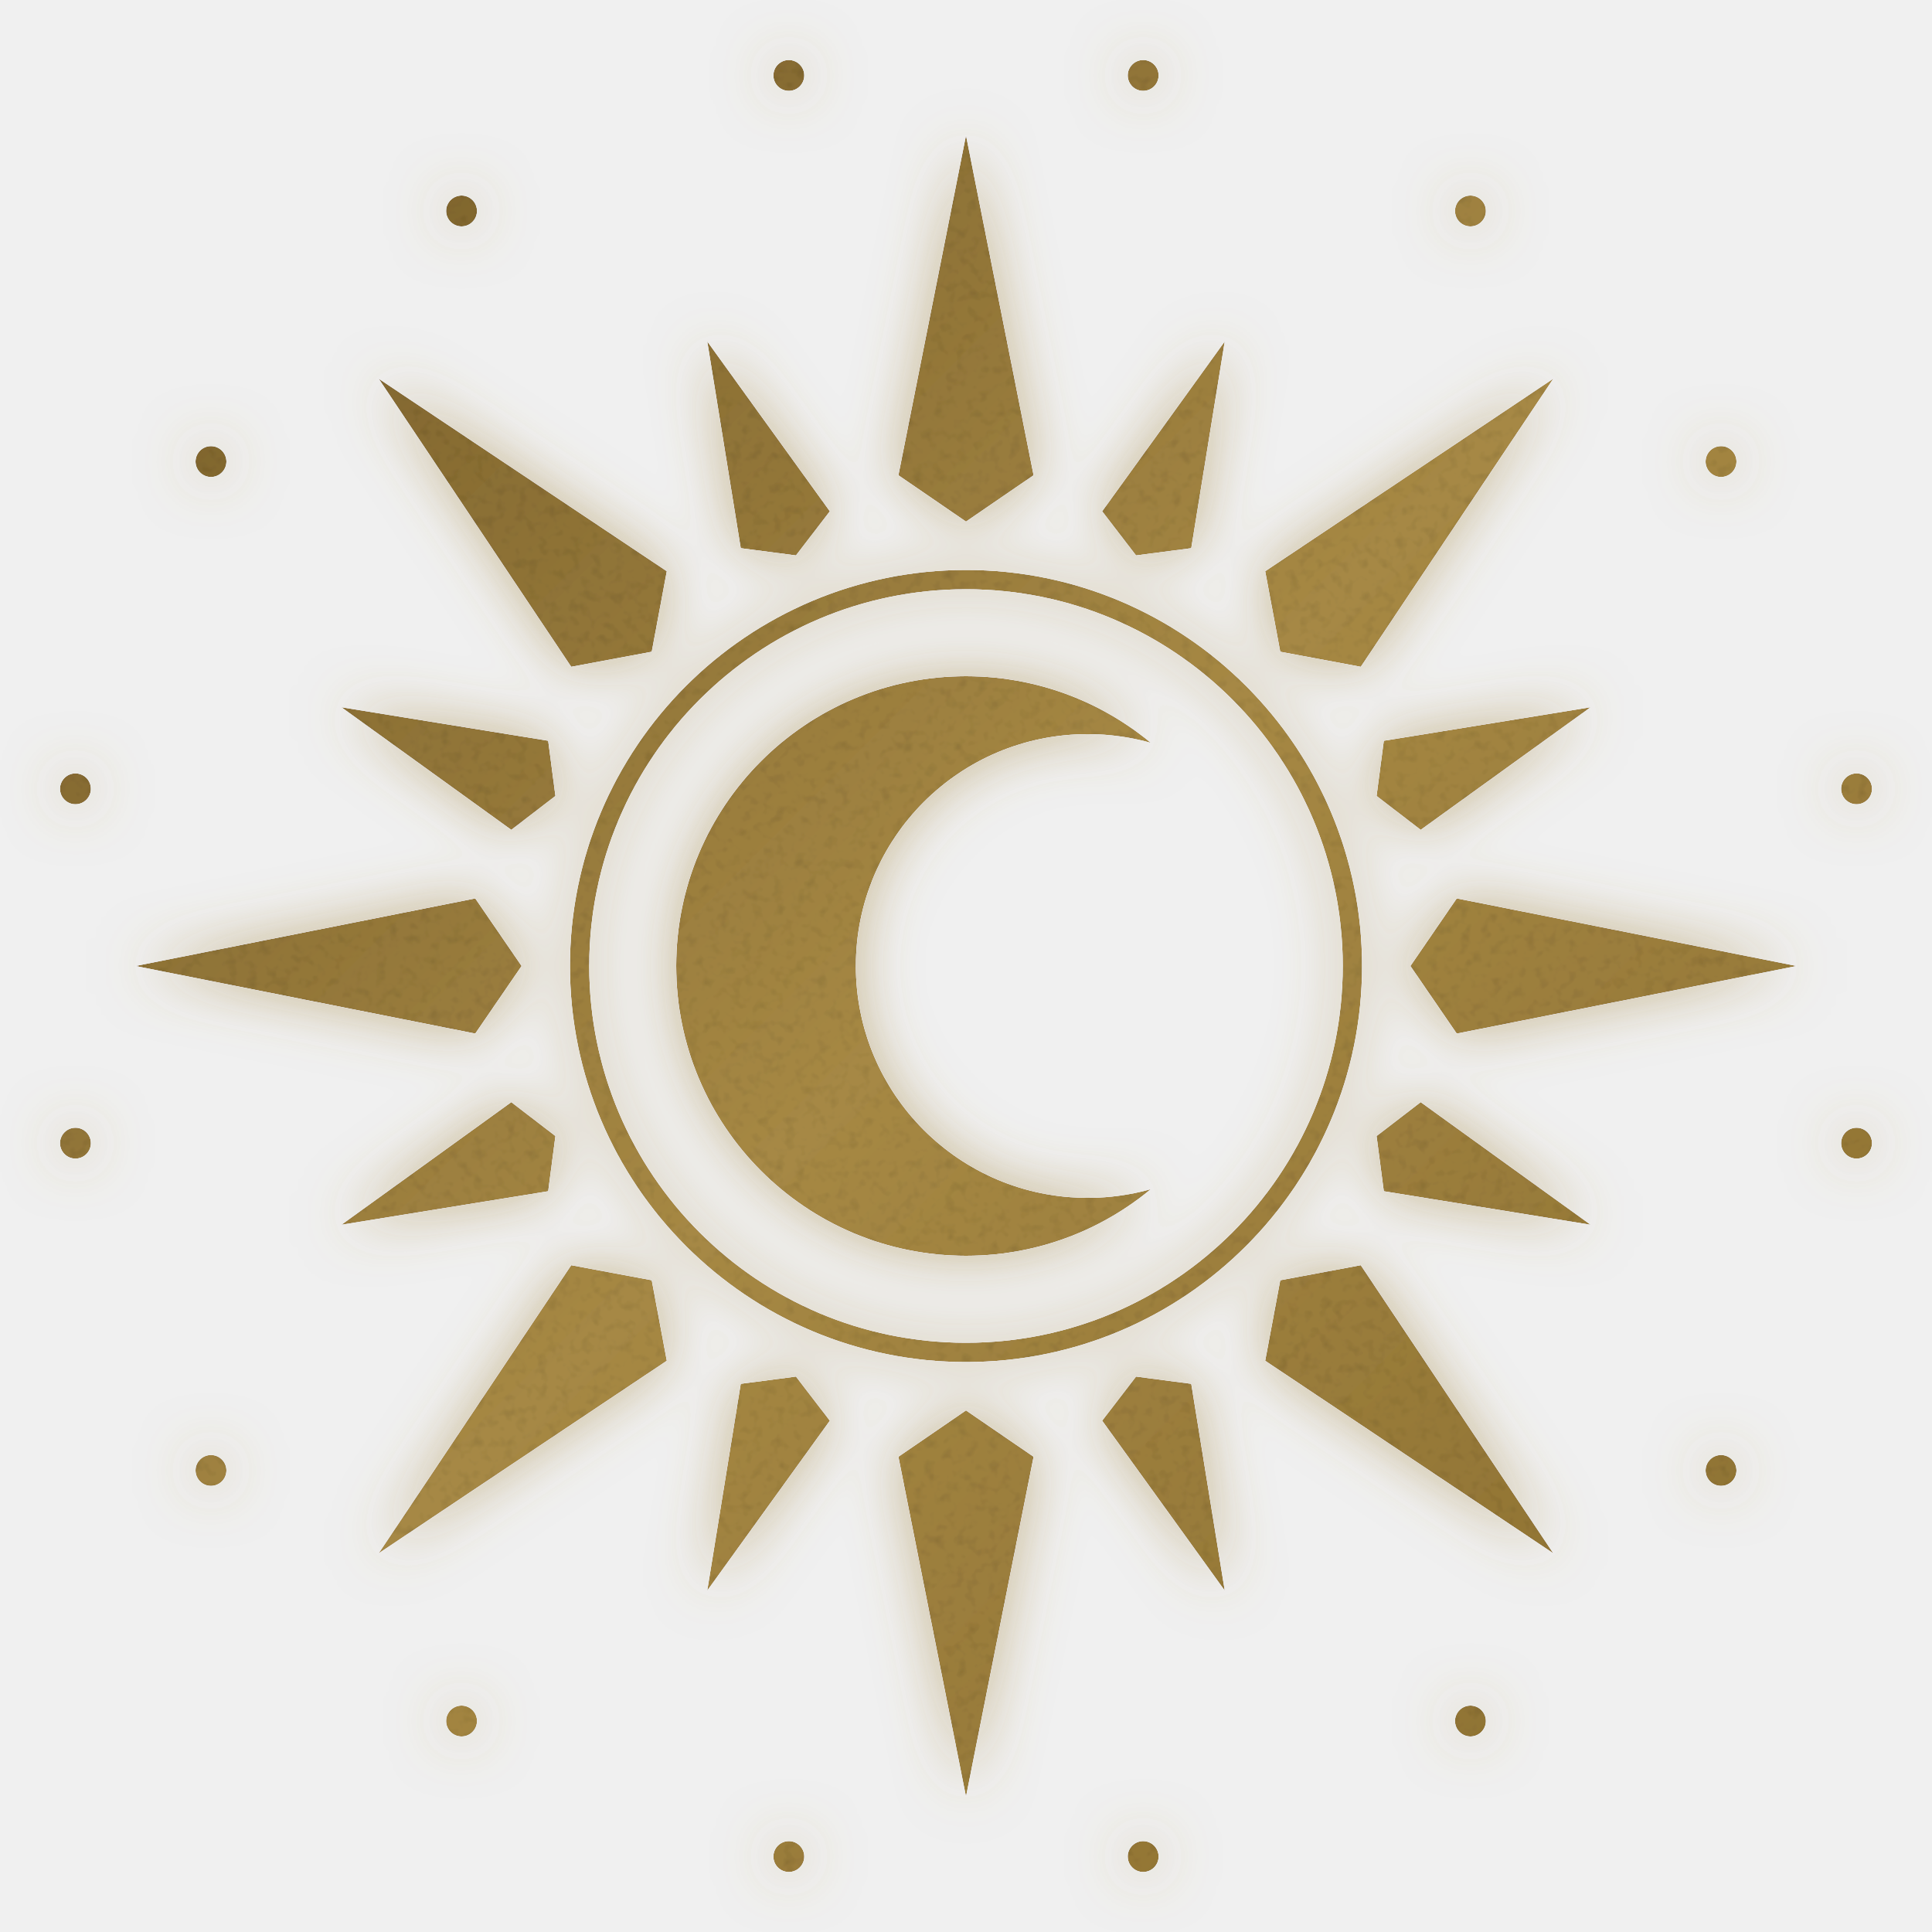
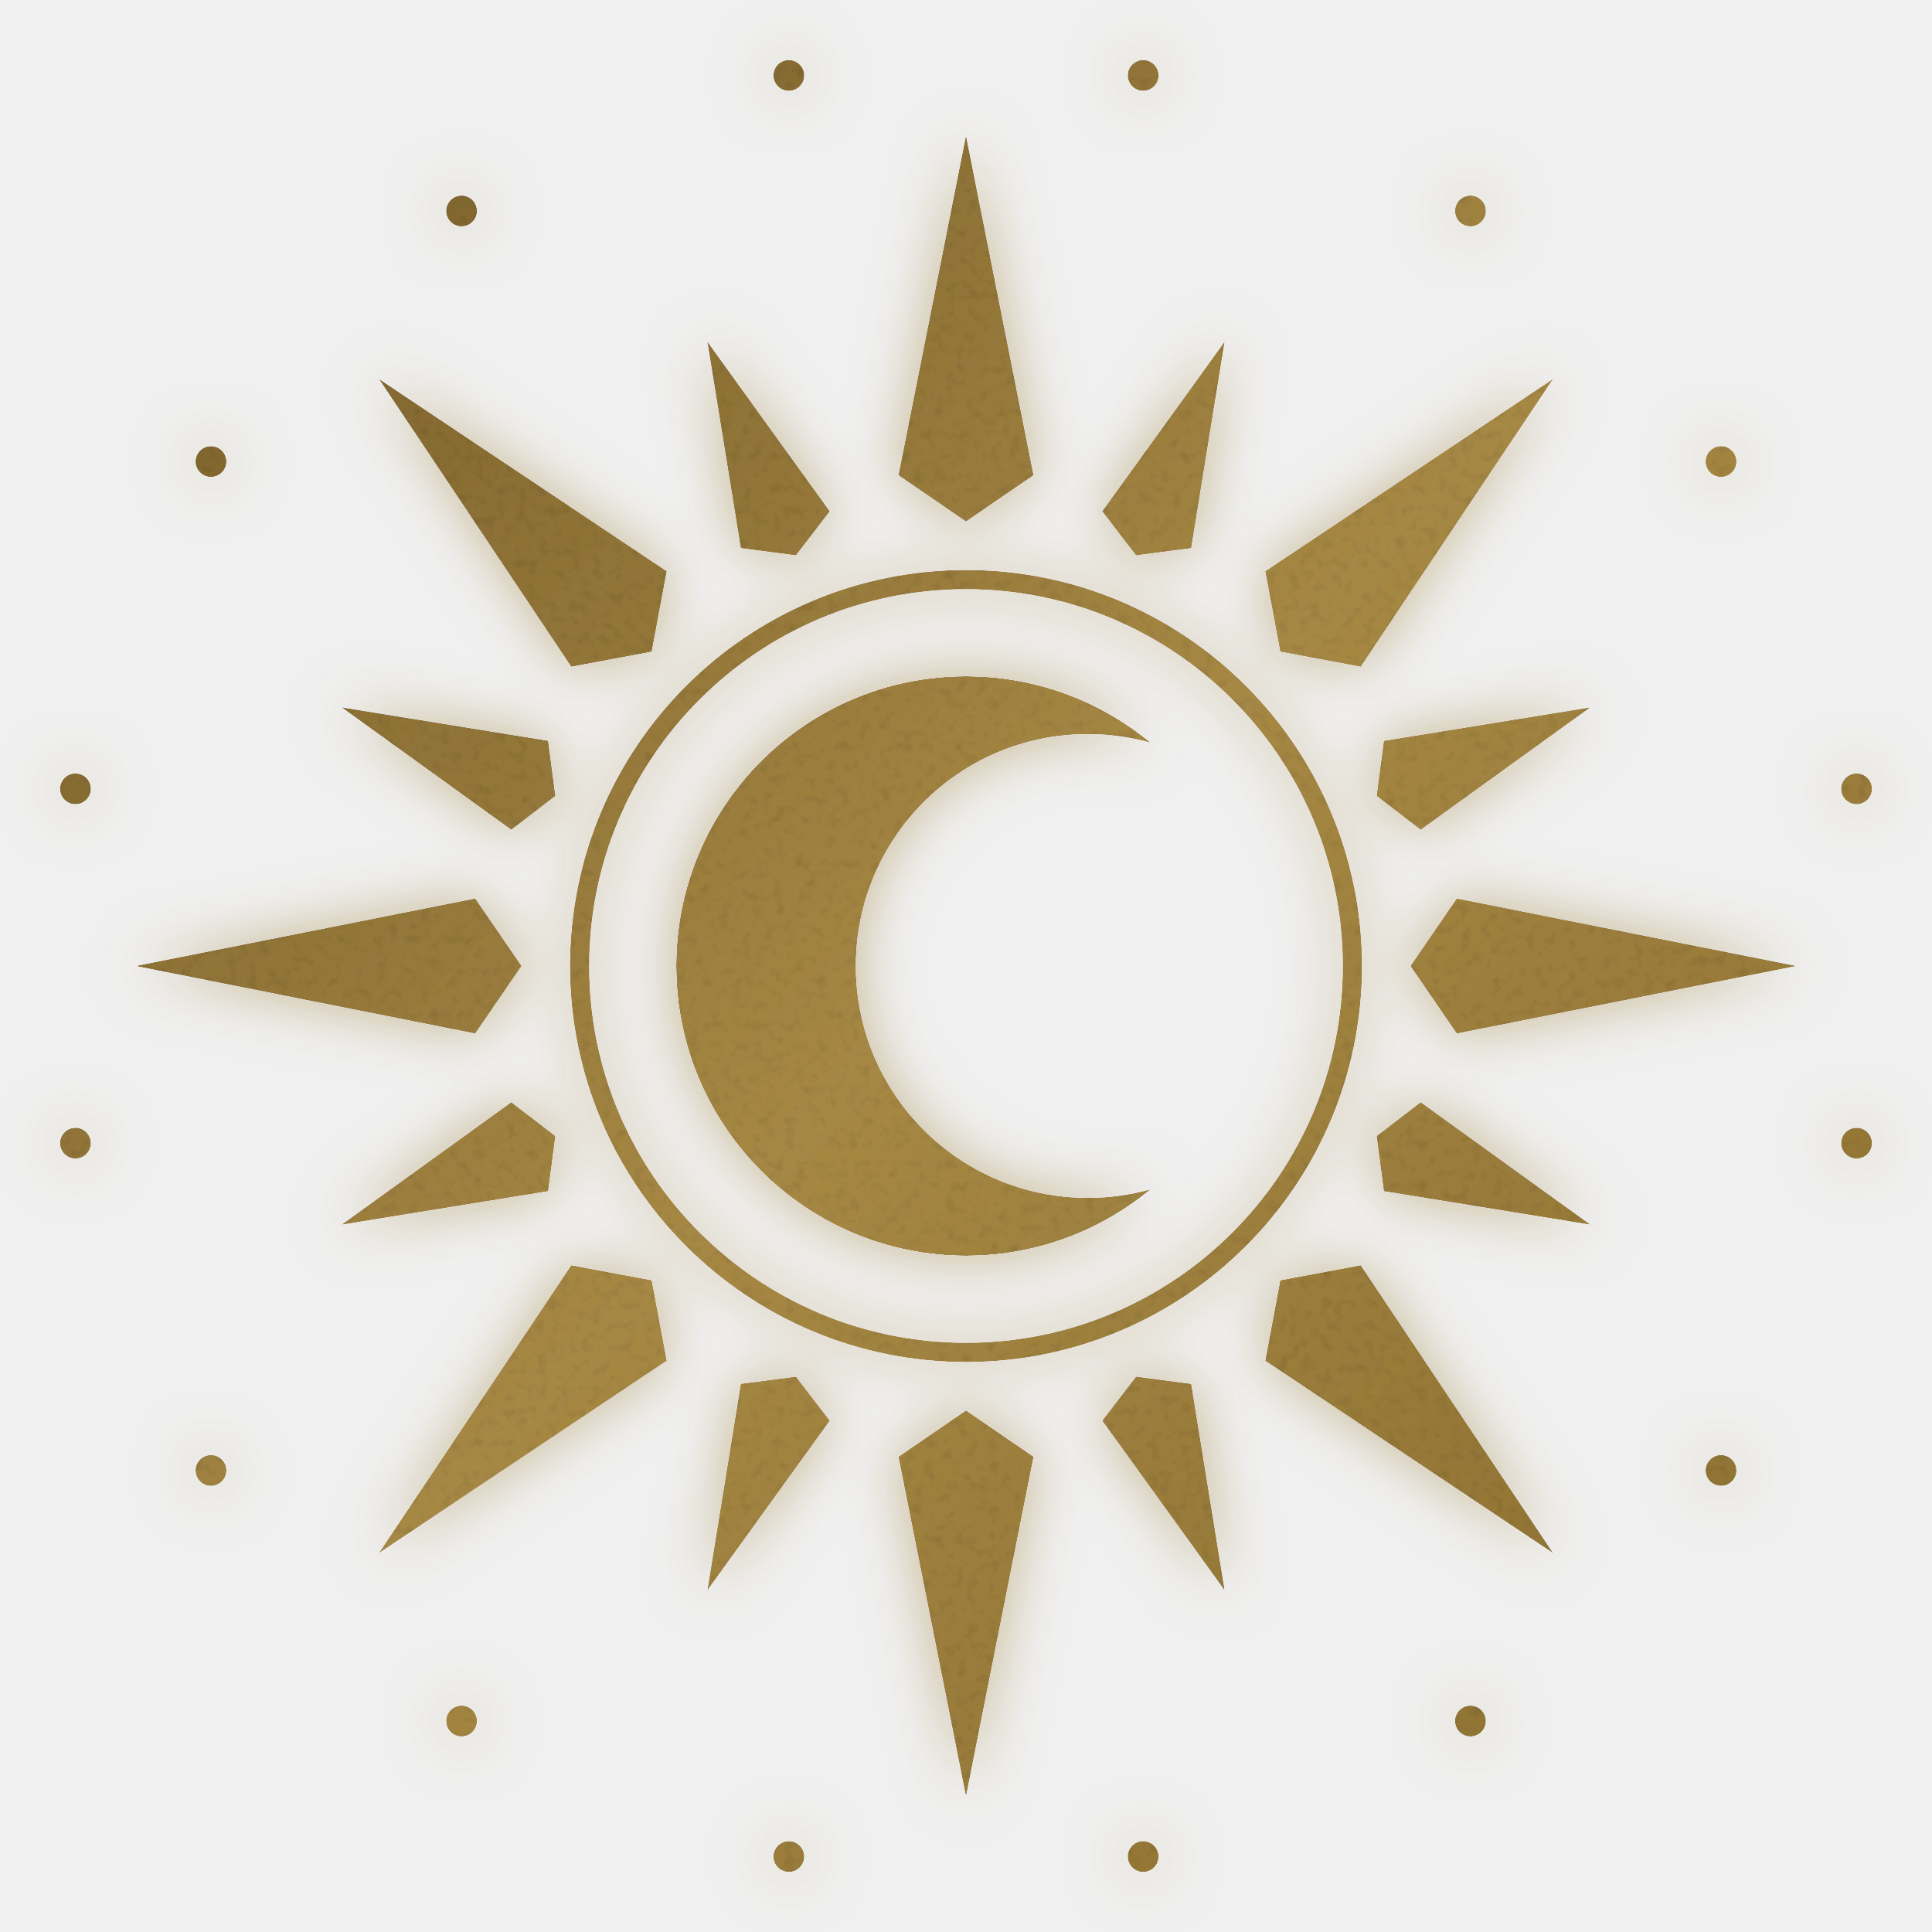
<svg xmlns="http://www.w3.org/2000/svg" viewBox="0 0 200 200">
  <defs>
    <linearGradient id="eouro" gradientUnits="userSpaceOnUse" x1="0" y1="0" x2="200" y2="200">
      <stop offset="0" stop-color="#6E5523" />
      <stop offset=".5" stop-color="#A68844" />
      <stop offset="1" stop-color="#85692B" />
    </linearGradient>
    <radialGradient id="eluz">
      <stop offset="0" stop-color="#A68844" stop-opacity=".85" />
      <stop offset=".35" stop-color="#A68844" stop-opacity=".35" />
      <stop offset="1" stop-color="#A68844" stop-opacity="0" />
    </radialGradient>
    <filter id="efolha" x="-5%" y="-5%" width="110%" height="110%">
      <feTurbulence type="fractalNoise" baseFrequency=".9" numOctaves="2" seed="4" result="t" />
      <feColorMatrix in="t" type="saturate" values="0" result="g" />
      <feComponentTransfer in="g" result="g2">
        <feFuncR type="linear" slope=".55" intercept=".72" />
        <feFuncG type="linear" slope=".55" intercept=".72" />
        <feFuncB type="linear" slope=".55" intercept=".72" />
        <feFuncA type="table" tableValues="1 1" />
      </feComponentTransfer>
      <feBlend in="SourceGraphic" in2="g2" mode="multiply" result="b" />
      <feComposite in="b" in2="SourceGraphic" operator="in" />
    </filter>
    <filter id="ebrilho" x="-40%" y="-40%" width="180%" height="180%">
      <feGaussianBlur in="SourceAlpha" stdDeviation="3" result="bl" />
      <feFlood flood-color="#A68844" flood-opacity=".55" />
      <feComposite in2="bl" operator="in" result="gl" />
      <feMerge>
        <feMergeNode in="gl" />
        <feMergeNode in="SourceGraphic" />
      </feMerge>
    </filter>
    <filter id="esombra" x="-15%" y="-15%" width="130%" height="140%">
      <feDropShadow dx="0" dy="3" stdDeviation="3.5" flood-color="#000" flood-opacity=".28" />
    </filter>
    <filter id="enevoa" x="-50%" y="-50%" width="200%" height="200%">
      <feGaussianBlur stdDeviation="4" />
    </filter>
    <filter id="epapel" x="0" y="0" width="100%" height="100%">
      <feTurbulence type="fractalNoise" baseFrequency=".75" numOctaves="3" seed="9" result="t" />
      <feColorMatrix in="t" type="matrix" values="0 0 0 0 .35  0 0 0 0 .28  0 0 0 0 .2  0 0 0 .22 0" result="n" />
      <feComposite in="n" in2="SourceGraphic" operator="in" result="nn" />
      <feMerge>
        <feMergeNode in="SourceGraphic" />
        <feMergeNode in="nn" />
      </feMerge>
    </filter>
  </defs>
  <g filter="url(#ebrilho)">
    <g filter="url(#efolha)">
      <circle cx="100" cy="100" r="40" fill="none" stroke="url(#eouro)" stroke-width="2" stroke-linecap="round" />
-       <path fill="url(#eouro)" fill-rule="evenodd" d="M70 100a30 30 0 1 0 60 0a30 30 0 1 0 -60 0ZM88.6 100a24 24 0 1 0 48 0a24 24 0 1 0 -48 0Z" clip-path="url(#ecl760371)" />
-       <clipPath id="ecl760371">
-         <circle cx="100" cy="100" r="30" />
-       </clipPath>
+       <mask id="emk8944958" maskUnits="userSpaceOnUse" x="68" y="68" width="64" height="64">
+         <circle cx="100" cy="100" r="30" fill="#fff" />
+         <circle cx="112.6" cy="100" r="24" fill="#000" />
+       </mask>
+       <circle cx="100" cy="100" r="30" fill="url(#eouro)" mask="url(#emk8944958)" />
      <path fill="url(#eouro)" d="M146 100 L150.8 107 L186 100 L150.8 93Z" />
      <path fill="url(#eouro)" d="M142.5 117.6 L143.25 123.32 L164.67 126.79 L147.07 114.09Z" />
      <path fill="url(#eouro)" d="M132.53 132.53 L130.97 140.87 L160.81 160.81 L140.87 130.97Z" />
      <path fill="url(#eouro)" d="M117.6 142.5 L114.09 147.07 L126.79 164.67 L123.32 143.25Z" />
      <path fill="url(#eouro)" d="M100 146 L93 150.8 L100 186 L107 150.8Z" />
      <path fill="url(#eouro)" d="M82.4 142.5 L76.68 143.25 L73.21 164.67 L85.91 147.07Z" />
      <path fill="url(#eouro)" d="M67.47 132.53 L59.13 130.97 L39.19 160.81 L69.03 140.87Z" />
      <path fill="url(#eouro)" d="M57.5 117.6 L52.93 114.09 L35.33 126.79 L56.75 123.32Z" />
      <path fill="url(#eouro)" d="M54 100 L49.2 93 L14 100 L49.2 107Z" />
      <path fill="url(#eouro)" d="M57.5 82.4 L56.75 76.68 L35.33 73.21 L52.93 85.91Z" />
      <path fill="url(#eouro)" d="M67.47 67.47 L69.03 59.13 L39.19 39.19 L59.13 69.03Z" />
      <path fill="url(#eouro)" d="M82.4 57.5 L85.91 52.93 L73.21 35.33 L76.68 56.75Z" />
      <path fill="url(#eouro)" d="M100 54 L107 49.2 L100 14 L93 49.2Z" />
      <path fill="url(#eouro)" d="M117.6 57.5 L123.32 56.75 L126.79 35.33 L114.09 52.93Z" />
      <path fill="url(#eouro)" d="M132.53 67.47 L140.87 69.03 L160.81 39.19 L130.97 59.13Z" />
      <path fill="url(#eouro)" d="M142.5 82.4 L147.07 85.91 L164.67 73.21 L143.25 76.68Z" />
      <circle cx="192.19" cy="118.34" r="1.6" fill="url(#eouro)" />
      <circle cx="178.16" cy="152.22" r="1.6" fill="url(#eouro)" />
      <circle cx="152.22" cy="178.16" r="1.6" fill="url(#eouro)" />
      <circle cx="118.34" cy="192.19" r="1.6" fill="url(#eouro)" />
      <circle cx="81.66" cy="192.19" r="1.6" fill="url(#eouro)" />
      <circle cx="47.78" cy="178.16" r="1.6" fill="url(#eouro)" />
      <circle cx="21.84" cy="152.22" r="1.6" fill="url(#eouro)" />
      <circle cx="7.81" cy="118.34" r="1.6" fill="url(#eouro)" />
      <circle cx="7.81" cy="81.66" r="1.6" fill="url(#eouro)" />
      <circle cx="21.84" cy="47.78" r="1.6" fill="url(#eouro)" />
      <circle cx="47.78" cy="21.84" r="1.6" fill="url(#eouro)" />
      <circle cx="81.66" cy="7.81" r="1.6" fill="url(#eouro)" />
      <circle cx="118.34" cy="7.81" r="1.6" fill="url(#eouro)" />
      <circle cx="152.22" cy="21.84" r="1.6" fill="url(#eouro)" />
      <circle cx="178.16" cy="47.78" r="1.6" fill="url(#eouro)" />
      <circle cx="192.19" cy="81.66" r="1.6" fill="url(#eouro)" />
    </g>
  </g>
</svg>
